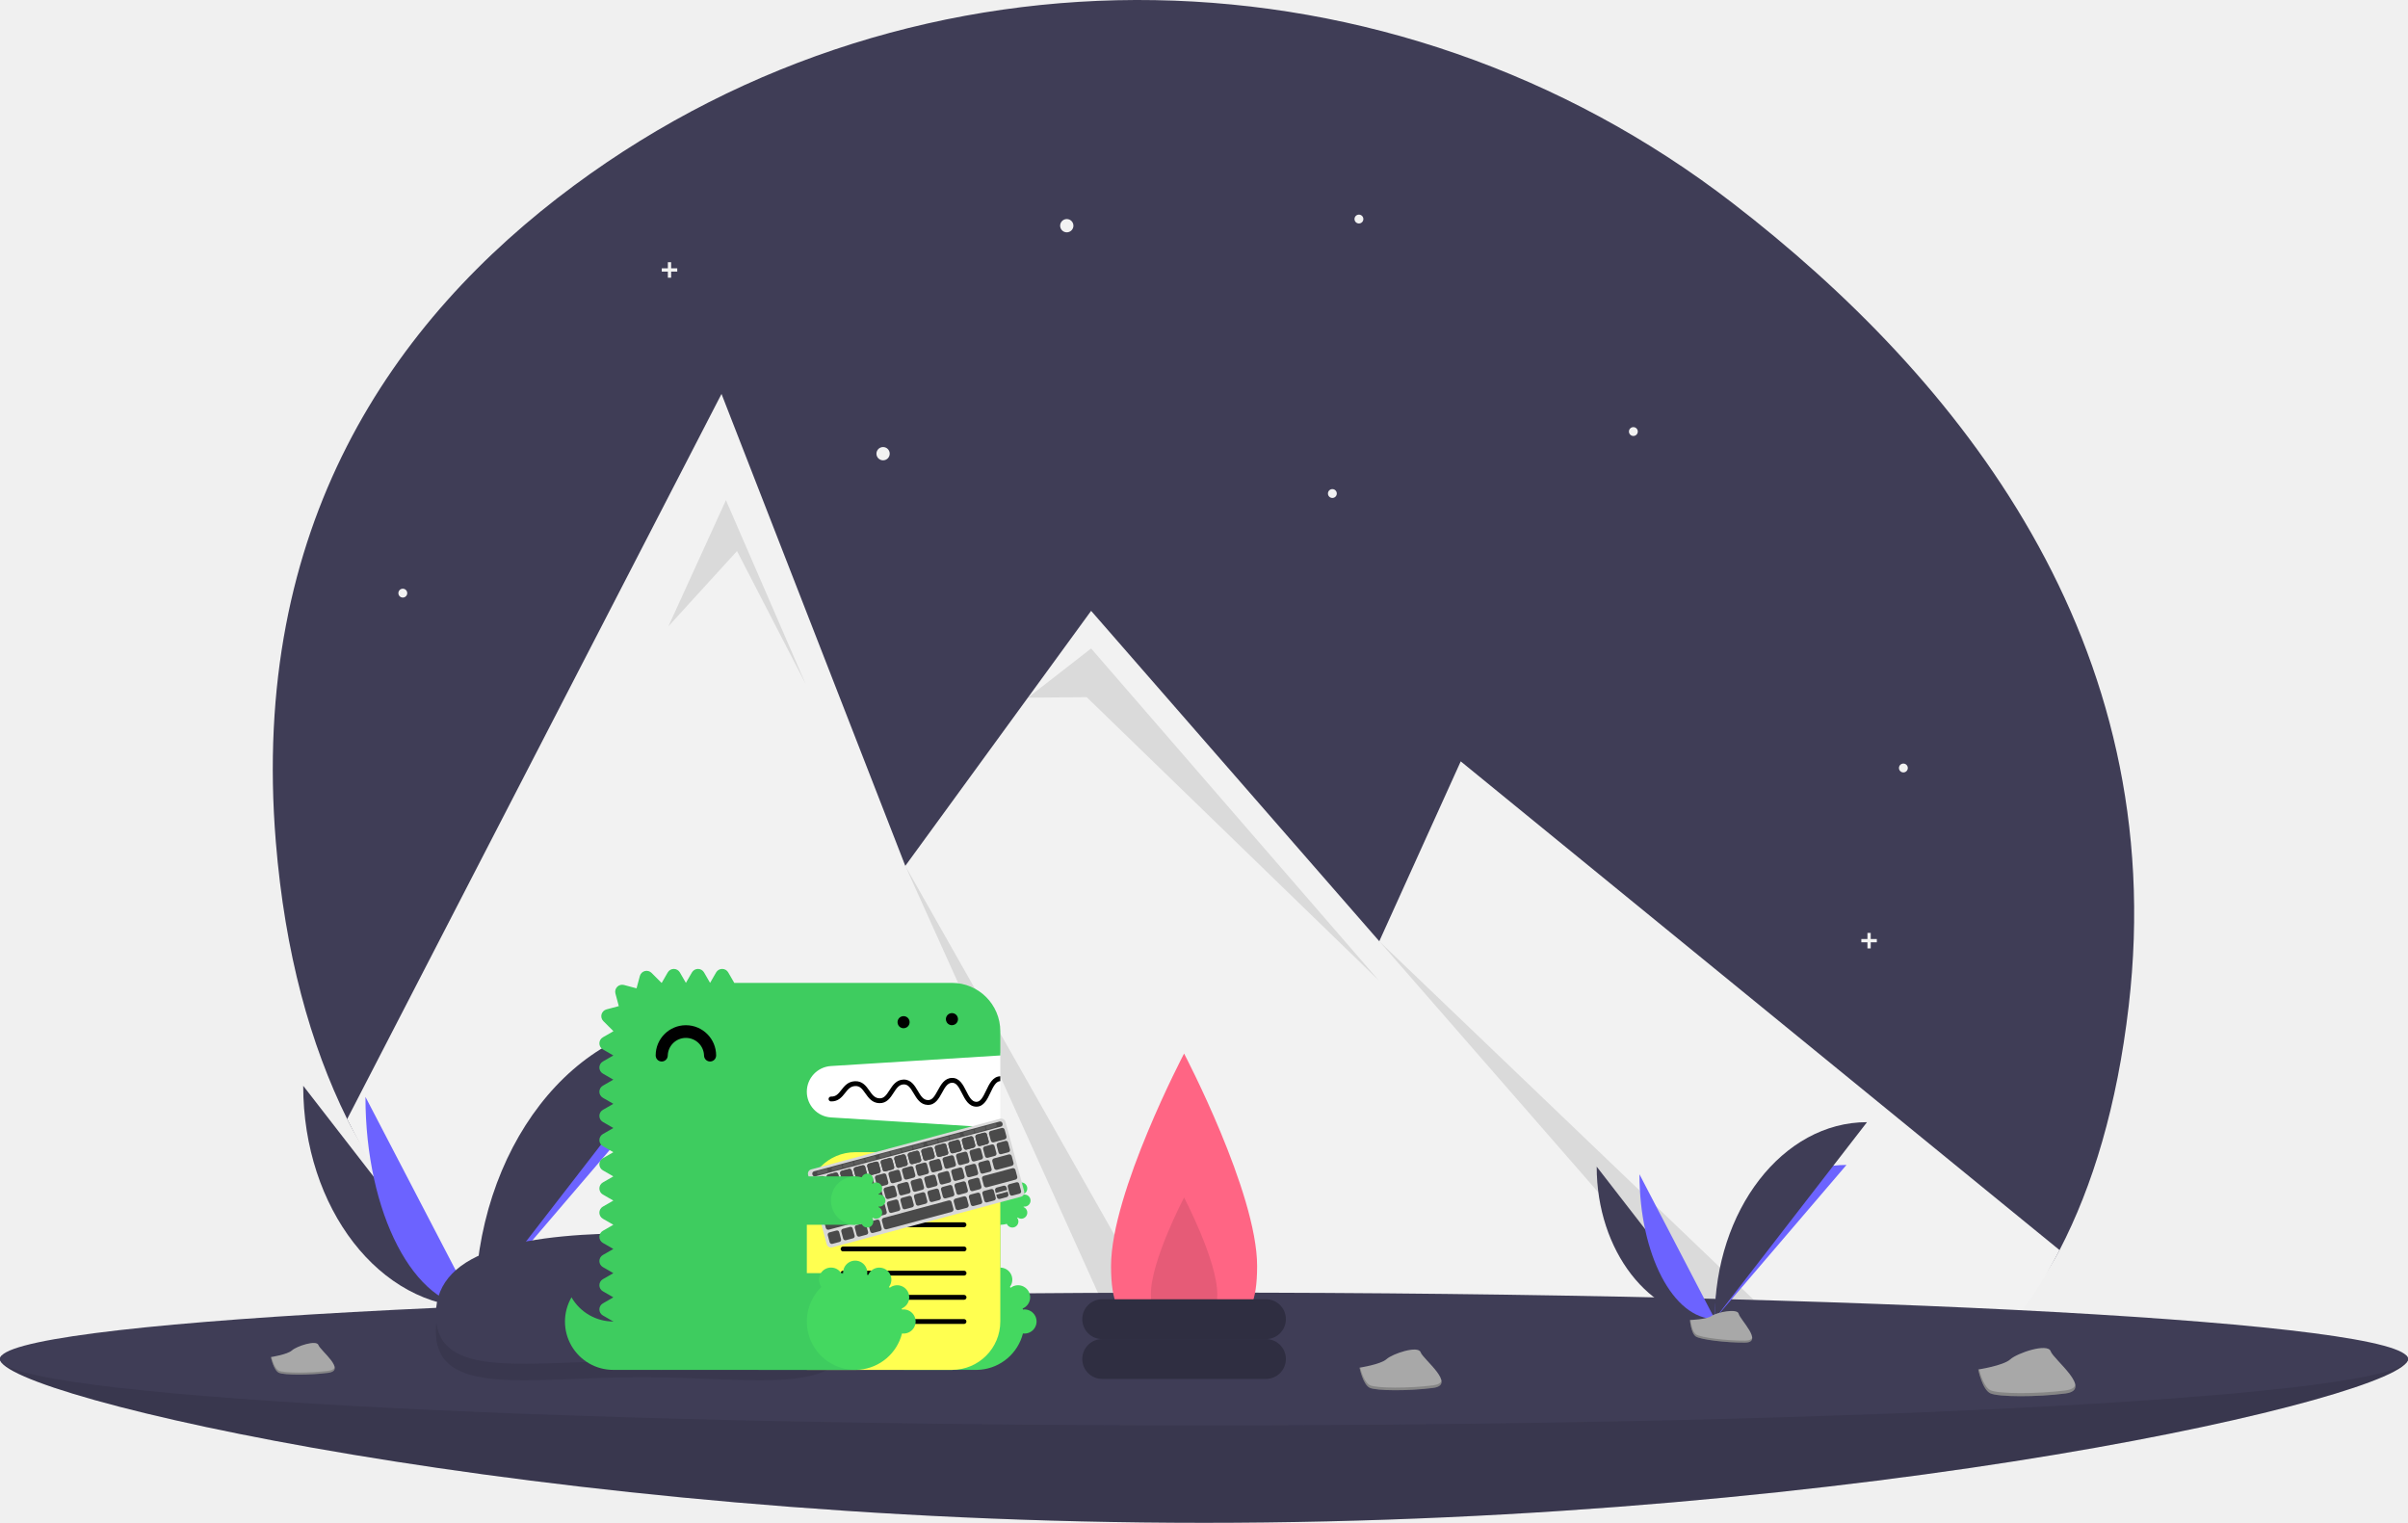
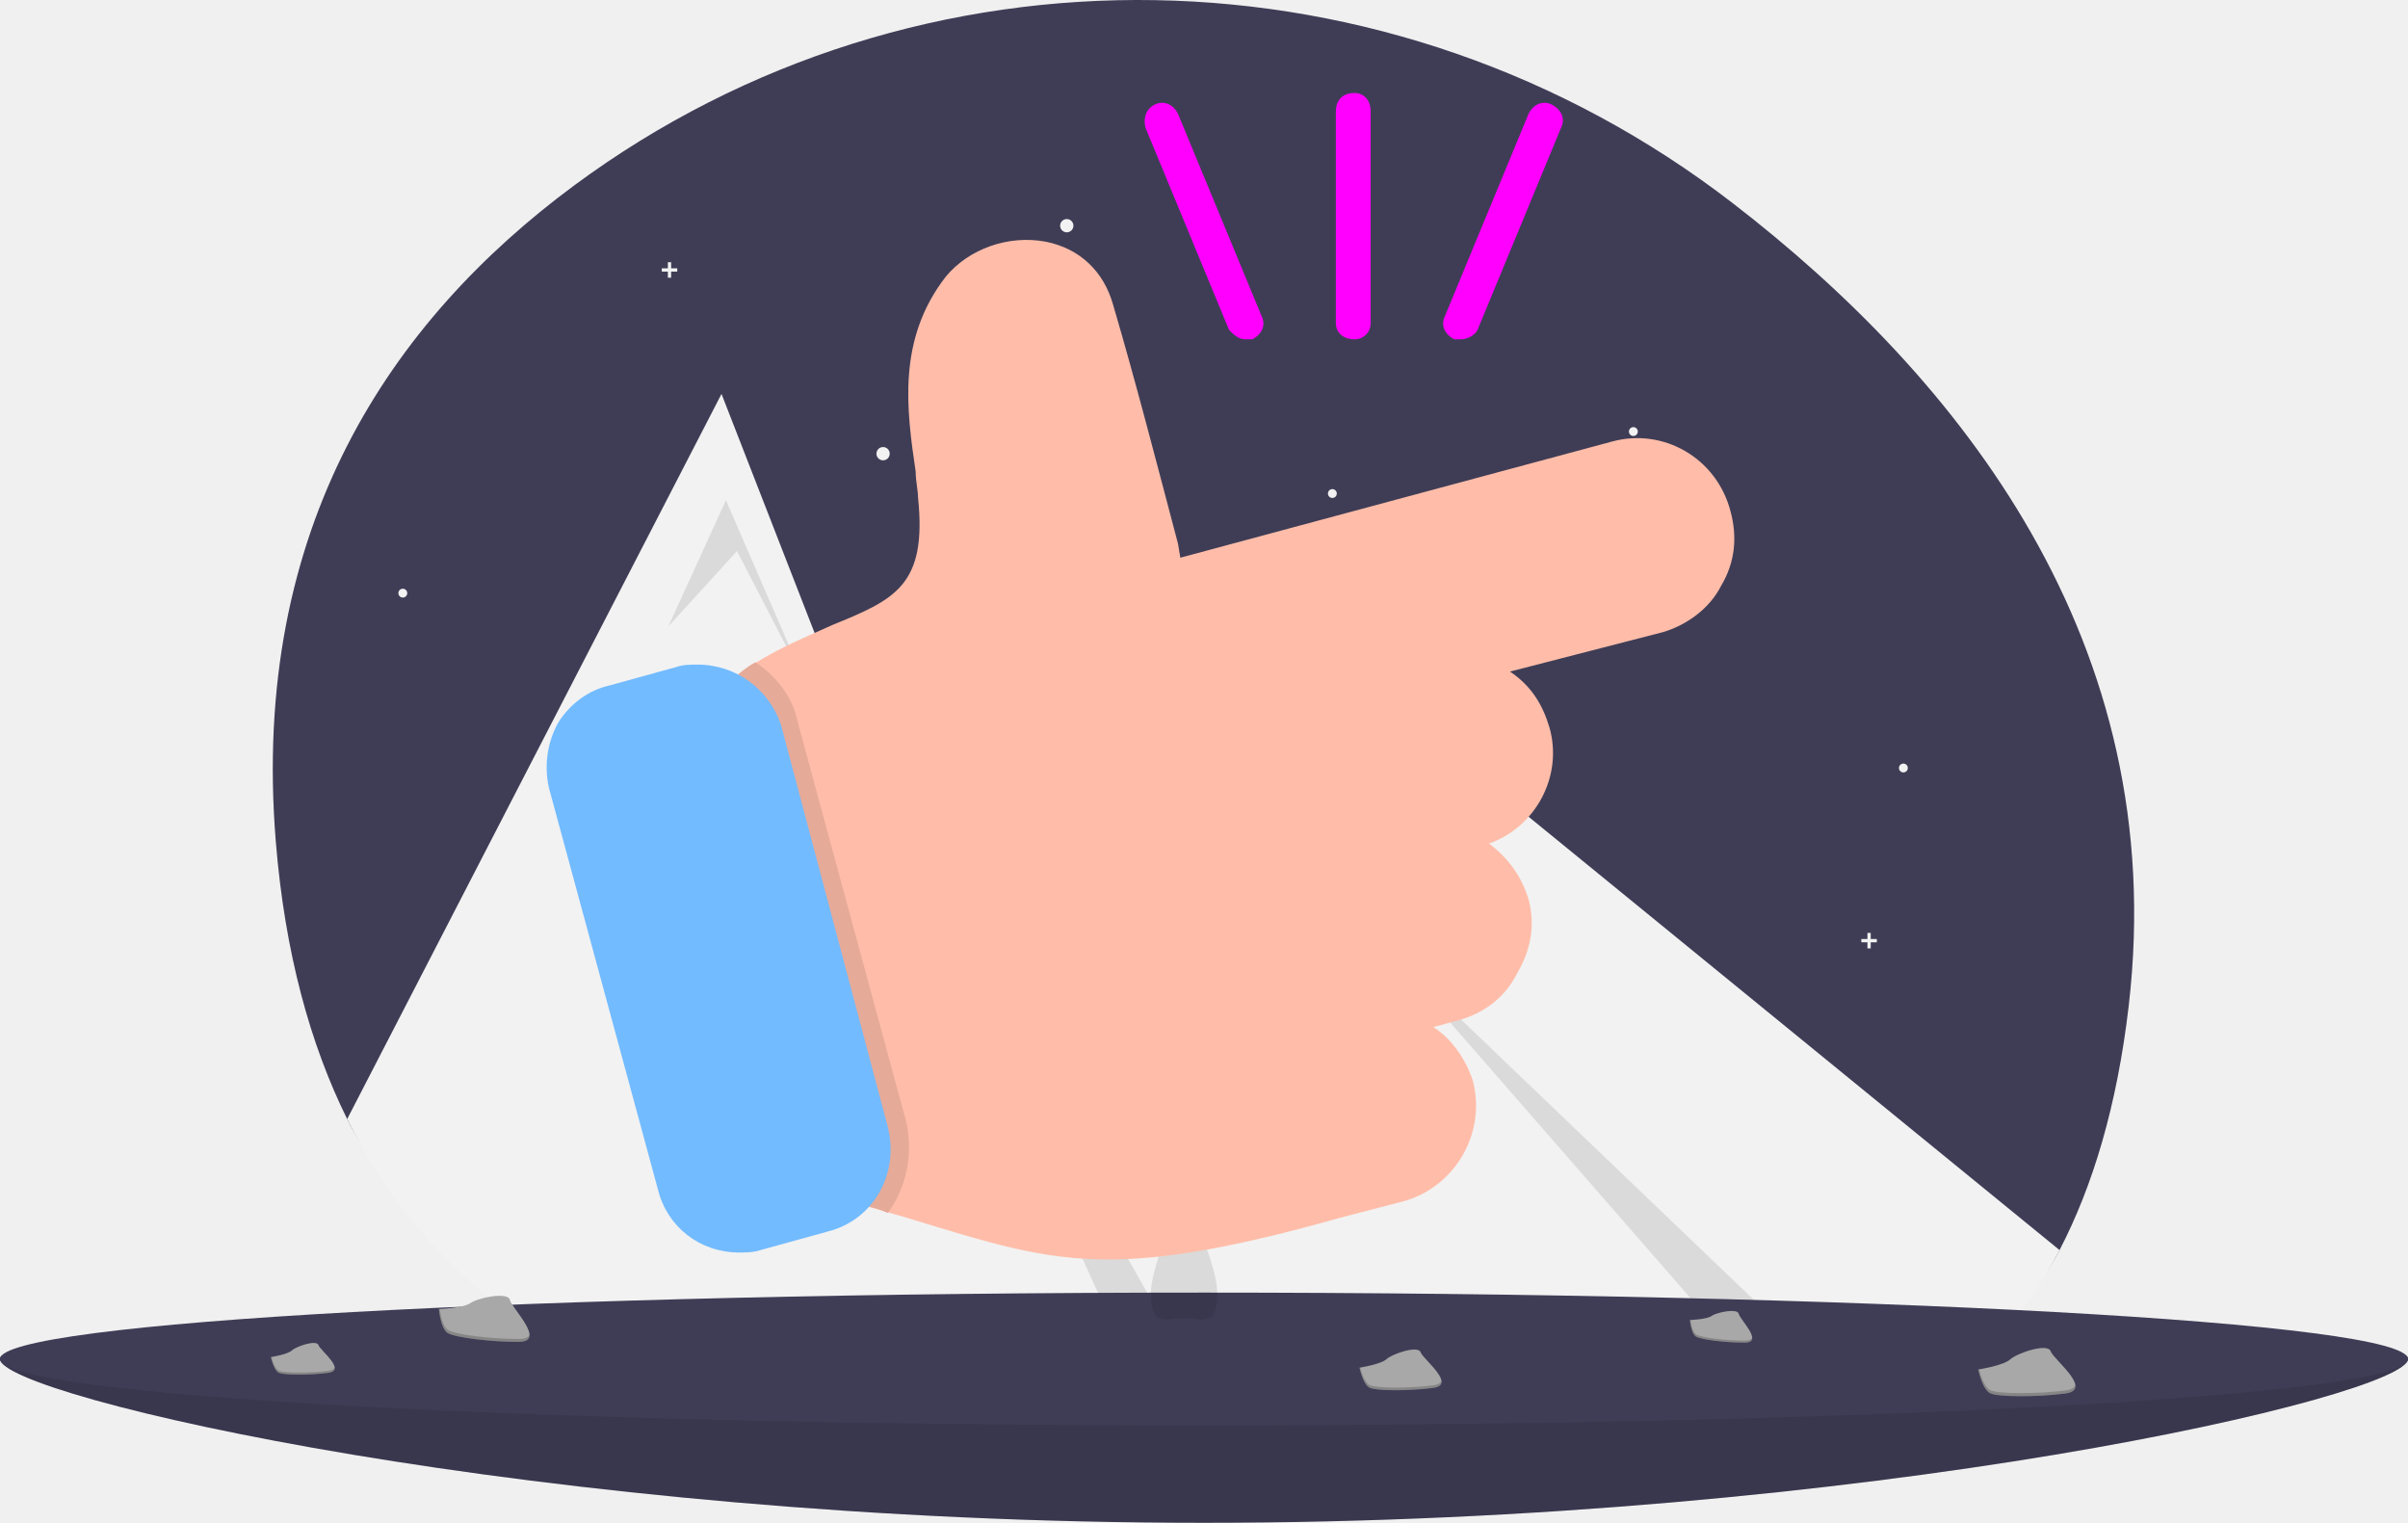
- <svg xmlns="http://www.w3.org/2000/svg" width="1088" height="687.962" viewBox="0 0 1088 687.962">
-   <g id="Group_12" data-name="Group 12" transform="translate(-57 -56)">
-     <g id="Group_11" data-name="Group 11" transform="translate(57 56)">
-       <path id="Path_83" data-name="Path 83" d="M1017.81,560.461c-5.27,45.15-16.22,81.4-31.25,110.31-20,38.52-54.21,54.04-84.77,70.28a193.275,193.275,0,0,1-27.46,11.94c-55.61,19.3-117.85,14.18-166.74,3.99a657.282,657.282,0,0,0-104.09-13.16q-14.97-.675-29.97-.67c-15.42.02-293.07,5.29-360.67-131.57-16.69-33.76-28.13-75-32.24-125.27-11.63-142.12,52.29-235.46,134.74-296.47,155.97-115.41,369.76-110.57,523.43,7.88C941.15,276.621,1036.99,396.031,1017.81,560.461Z" transform="translate(-56 -106.019)" fill="#3f3d56" />
-       <path id="Path_84" data-name="Path 84" d="M986.56,670.771c-20,38.52-47.21,64.04-77.77,80.28a193.272,193.272,0,0,1-27.46,11.94c-55.61,19.3-117.85,14.18-166.74,3.99a657.3,657.3,0,0,0-104.09-13.16q-14.97-.675-29.97-.67-23.13.03-46.25,1.72c-100.17,7.36-253.82-6.43-321.42-143.29L382,283.981,444.95,445.6l20.09,51.59,55.37-75.98L549,381.981l130.2,149.27,36.8-81.27L970.78,657.9l14.21,11.59Z" transform="translate(-56 -106.019)" fill="#f2f2f2" />
-       <path id="Path_85" data-name="Path 85" d="M302,282.962l26-57,36,83-31-60Z" opacity="0.1" />
-       <path id="Path_86" data-name="Path 86" d="M610.5,753.821q-14.97-.675-29.97-.67L465.04,497.191Z" transform="translate(-56 -106.019)" opacity="0.1" />
-       <path id="Path_87" data-name="Path 87" d="M464.411,315.191,493,292.962l130,150-132-128Z" opacity="0.1" />
-       <path id="Path_88" data-name="Path 88" d="M908.79,751.051a193.265,193.265,0,0,1-27.46,11.94L679.2,531.251Z" transform="translate(-56 -106.019)" opacity="0.1" />
-       <circle id="Ellipse_11" data-name="Ellipse 11" cx="3" cy="3" r="3" transform="translate(479 98.962)" fill="#f2f2f2" />
-       <circle id="Ellipse_12" data-name="Ellipse 12" cx="3" cy="3" r="3" transform="translate(396 201.962)" fill="#f2f2f2" />
-       <circle id="Ellipse_13" data-name="Ellipse 13" cx="2" cy="2" r="2" transform="translate(600 220.962)" fill="#f2f2f2" />
-       <circle id="Ellipse_14" data-name="Ellipse 14" cx="2" cy="2" r="2" transform="translate(180 265.962)" fill="#f2f2f2" />
-       <circle id="Ellipse_15" data-name="Ellipse 15" cx="2" cy="2" r="2" transform="translate(612 96.962)" fill="#f2f2f2" />
-       <circle id="Ellipse_16" data-name="Ellipse 16" cx="2" cy="2" r="2" transform="translate(736 192.962)" fill="#f2f2f2" />
-       <circle id="Ellipse_17" data-name="Ellipse 17" cx="2" cy="2" r="2" transform="translate(858 344.962)" fill="#f2f2f2" />
-       <path id="Path_89" data-name="Path 89" d="M306,121.222h-2.76v-2.76h-1.48v2.76H299V122.7h2.76v2.759h1.48V122.7H306Z" fill="#f2f2f2" />
-       <path id="Path_90" data-name="Path 90" d="M848,424.222h-2.76v-2.76h-1.48v2.76H841V425.7h2.76v2.759h1.48V425.7H848Z" fill="#f2f2f2" />
-       <path id="Path_91" data-name="Path 91" d="M1144,719.981c0,16.569-243.557,74-544,74s-544-57.431-544-74,243.557,14,544,14S1144,703.413,1144,719.981Z" transform="translate(-56 -106.019)" fill="#3f3d56" />
-       <path id="Path_92" data-name="Path 92" d="M1144,719.981c0,16.569-243.557,74-544,74s-544-57.431-544-74,243.557,14,544,14S1144,703.413,1144,719.981Z" transform="translate(-56 -106.019)" opacity="0.1" />
-       <ellipse id="Ellipse_18" data-name="Ellipse 18" cx="544" cy="30" rx="544" ry="30" transform="translate(0 583.962)" fill="#3f3d56" />
-       <path id="Path_93" data-name="Path 93" d="M624,677.981c0,33.137-14.775,24-33,24s-33,9.137-33-24,33-96,33-96S624,644.844,624,677.981Z" transform="translate(-56 -106.019)" fill="#ff6584" />
-       <path id="Path_94" data-name="Path 94" d="M606,690.66c0,15.062-6.716,10.909-15,10.909s-15,4.153-15-10.909,15-43.636,15-43.636S606,675.6,606,690.66Z" transform="translate(-56 -106.019)" opacity="0.1" />
-       <rect id="Rectangle_97" data-name="Rectangle 97" width="92" height="18" rx="9" transform="translate(489 604.962)" fill="#2f2e41" />
-       <rect id="Rectangle_98" data-name="Rectangle 98" width="92" height="18" rx="9" transform="translate(489 586.962)" fill="#2f2e41" />
-       <path id="Path_95" data-name="Path 95" d="M193,596.547c0,55.343,34.719,100.126,77.626,100.126" transform="translate(-56 -106.019)" fill="#3f3d56" />
-       <path id="Path_96" data-name="Path 96" d="M270.626,696.673c0-55.965,38.745-101.251,86.626-101.251" transform="translate(-56 -106.019)" fill="#6c63ff" />
-       <path id="Path_97" data-name="Path 97" d="M221.125,601.564c0,52.57,22.14,95.109,49.5,95.109" transform="translate(-56 -106.019)" fill="#6c63ff" />
-       <path id="Path_98" data-name="Path 98" d="M270.626,696.673c0-71.511,44.783-129.377,100.126-129.377" transform="translate(-56 -106.019)" fill="#3f3d56" />
-       <path id="Path_99" data-name="Path 99" d="M254.3,697.379s11.009-.339,14.326-2.7,16.934-5.183,17.757-1.395,16.544,18.844,4.115,18.945-28.879-1.936-32.19-3.953S254.3,697.379,254.3,697.379Z" transform="translate(-56 -106.019)" fill="#a8a8a8" />
-       <path id="Path_100" data-name="Path 100" d="M290.716,710.909c-12.429.1-28.879-1.936-32.19-3.953-2.522-1.536-3.527-7.048-3.863-9.591l-.368.014s.7,8.879,4.009,10.9,19.761,4.053,32.19,3.953c3.588-.029,4.827-1.305,4.759-3.2C294.755,710.174,293.386,710.887,290.716,710.909Z" transform="translate(-56 -106.019)" opacity="0.2" />
-       <path id="Path_101" data-name="Path 101" d="M777.429,633.081c0,38.029,23.857,68.8,53.341,68.8" transform="translate(-56 -106.019)" fill="#3f3d56" />
-       <path id="Path_102" data-name="Path 102" d="M830.769,701.882c0-38.456,26.623-69.575,59.525-69.575" transform="translate(-56 -106.019)" fill="#6c63ff" />
-       <path id="Path_103" data-name="Path 103" d="M796.755,636.528c0,36.124,15.213,65.354,34.014,65.354" transform="translate(-56 -106.019)" fill="#6c63ff" />
-       <path id="Path_104" data-name="Path 104" d="M830.769,701.882c0-49.139,30.773-88.9,68.8-88.9" transform="translate(-56 -106.019)" fill="#3f3d56" />
-       <path id="Path_105" data-name="Path 105" d="M819.548,702.367s7.565-.233,9.844-1.856,11.636-3.562,12.2-.958,11.368,12.949,2.828,13.018-19.844-1.33-22.119-2.716S819.548,702.367,819.548,702.367Z" transform="translate(-56 -106.019)" fill="#a8a8a8" />
-       <path id="Path_106" data-name="Path 106" d="M844.574,711.664c-8.54.069-19.844-1.33-22.119-2.716-1.733-1.056-2.423-4.843-2.654-6.59l-.253.01s.479,6.1,2.755,7.487,13.579,2.785,22.119,2.716c2.465-.02,3.317-.9,3.27-2.2C847.349,711.159,846.409,711.649,844.574,711.664Z" transform="translate(-56 -106.019)" opacity="0.2" />
-       <path id="Path_107" data-name="Path 107" d="M949.813,724.718s11.36-1.729,14.5-4.591,16.89-7.488,18.217-3.667,19.494,17.447,6.633,19.107-30.153,1.609-33.835-.065S949.813,724.718,949.813,724.718Z" transform="translate(-56 -106.019)" fill="#a8a8a8" />
-       <path id="Path_108" data-name="Path 108" d="M989.228,734.173c-12.86,1.659-30.153,1.609-33.835-.065-2.8-1.275-4.535-6.858-5.2-9.45l-.379.061s1.833,9.109,5.516,10.783,20.975,1.725,33.835.065c3.712-.479,4.836-1.956,4.529-3.906C993.319,732.907,991.991,733.817,989.228,734.173Z" transform="translate(-56 -106.019)" opacity="0.2" />
-       <path id="Path_109" data-name="Path 109" d="M670.26,723.9s9.587-1.459,12.237-3.875,14.255-6.32,15.374-3.095,16.452,14.725,5.6,16.125-25.448,1.358-28.555-.055S670.26,723.9,670.26,723.9Z" transform="translate(-56 -106.019)" fill="#a8a8a8" />
-       <path id="Path_110" data-name="Path 110" d="M703.524,731.875c-10.853,1.4-25.448,1.358-28.555-.055-2.367-1.076-3.827-5.788-4.39-7.976l-.32.051s1.547,7.687,4.655,9.1,17.7,1.456,28.555.055c3.133-.4,4.081-1.651,3.822-3.3C706.977,730.807,705.856,731.575,703.524,731.875Z" transform="translate(-56 -106.019)" opacity="0.2" />
-       <path id="Path_111" data-name="Path 111" d="M178.389,719.109s7.463-1.136,9.527-3.016,11.1-4.92,11.969-2.409,12.808,11.463,4.358,12.553-19.811,1.057-22.23-.043S178.389,719.109,178.389,719.109Z" transform="translate(-56 -106.019)" fill="#a8a8a8" />
-       <path id="Path_112" data-name="Path 112" d="M204.285,725.321c-8.449,1.09-19.811,1.057-22.23-.043-1.842-.838-2.979-4.506-3.417-6.209l-.249.04s1.2,5.984,3.624,7.085,13.781,1.133,22.23.043c2.439-.315,3.177-1.285,2.976-2.566C206.973,724.489,206.1,725.087,204.285,725.321Z" transform="translate(-56 -106.019)" opacity="0.2" />
-       <path id="Path_113" data-name="Path 113" d="M439.7,707.337c0,30.22-42.124,20.873-93.7,20.873s-93.074,9.347-93.074-20.873,42.118-36.793,93.694-36.793S439.7,677.117,439.7,707.337Z" transform="translate(-56 -106.019)" opacity="0.1" />
-       <path id="Path_114" data-name="Path 114" d="M439.7,699.9c0,30.22-42.124,20.873-93.7,20.873s-93.074,9.347-93.074-20.873S295.04,663.1,346.616,663.1,439.7,669.676,439.7,699.9Z" transform="translate(-56 -106.019)" fill="#3f3d56" />
-     </g>
-     <g id="docusaurus_keytar" transform="translate(312.271 493.733)">
-       <path id="Path_40" data-name="Path 40" d="M99,52h91.791V89.153H99Z" transform="translate(5.904 -14.001)" fill="#fff" fill-rule="evenodd" />
-       <path id="Path_41" data-name="Path 41" d="M24.855,163.927A21.828,21.828,0,0,1,5.947,153a21.829,21.829,0,0,0,18.908,32.782H46.71V163.927Z" transform="translate(-3 -4.634)" fill="#3ecc5f" fill-rule="evenodd" />
-       <path id="Path_42" data-name="Path 42" d="M121.861,61.1l76.514-4.782V45.39A21.854,21.854,0,0,0,176.52,23.535H78.173L75.441,18.8a3.154,3.154,0,0,0-5.464,0l-2.732,4.732L64.513,18.8a3.154,3.154,0,0,0-5.464,0l-2.732,4.732L53.586,18.8a3.154,3.154,0,0,0-5.464,0L45.39,23.535c-.024,0-.046,0-.071,0l-4.526-4.525a3.153,3.153,0,0,0-5.276,1.414l-1.5,5.577-5.674-1.521a3.154,3.154,0,0,0-3.863,3.864L26,34.023l-5.575,1.494a3.155,3.155,0,0,0-1.416,5.278l4.526,4.526c0,.023,0,.046,0,.07L18.8,48.122a3.154,3.154,0,0,0,0,5.464l4.732,2.732L18.8,59.05a3.154,3.154,0,0,0,0,5.464l4.732,2.732L18.8,69.977a3.154,3.154,0,0,0,0,5.464l4.732,2.732L18.8,80.9a3.154,3.154,0,0,0,0,5.464L23.535,89.1,18.8,91.832a3.154,3.154,0,0,0,0,5.464l4.732,2.732L18.8,102.76a3.154,3.154,0,0,0,0,5.464l4.732,2.732L18.8,113.687a3.154,3.154,0,0,0,0,5.464l4.732,2.732L18.8,124.615a3.154,3.154,0,0,0,0,5.464l4.732,2.732L18.8,135.542a3.154,3.154,0,0,0,0,5.464l4.732,2.732L18.8,146.469a3.154,3.154,0,0,0,0,5.464l4.732,2.732L18.8,157.4a3.154,3.154,0,0,0,0,5.464l4.732,2.732L18.8,168.324a3.154,3.154,0,0,0,0,5.464l4.732,2.732A21.854,21.854,0,0,0,45.39,198.375H176.52a21.854,21.854,0,0,0,21.855-21.855V89.1l-76.514-4.782a11.632,11.632,0,0,1,0-23.219" transform="translate(-1.681 -17.226)" fill="#3ecc5f" fill-rule="evenodd" />
-       <path id="Path_43" data-name="Path 43" d="M143,186.71h32.782V143H143Z" transform="translate(9.984 -5.561)" fill="#3ecc5f" fill-rule="evenodd" />
-       <path id="Path_44" data-name="Path 44" d="M196.71,159.855a5.438,5.438,0,0,0-.7.07c-.042-.164-.081-.329-.127-.493a5.457,5.457,0,1,0-5.4-9.372q-.181-.185-.366-.367a5.454,5.454,0,1,0-9.384-5.4c-.162-.046-.325-.084-.486-.126a5.467,5.467,0,1,0-10.788,0c-.162.042-.325.08-.486.126a5.457,5.457,0,1,0-9.384,5.4,21.843,21.843,0,1,0,36.421,21.02,5.452,5.452,0,1,0,.7-10.858" transform="translate(10.912 -6.025)" fill="#44d860" fill-rule="evenodd" />
-       <path id="Path_45" data-name="Path 45" d="M153,124.855h32.782V103H153Z" transform="translate(10.912 -9.271)" fill="#3ecc5f" fill-rule="evenodd" />
-       <path id="Path_46" data-name="Path 46" d="M194.855,116.765a2.732,2.732,0,1,0,0-5.464,2.811,2.811,0,0,0-.349.035c-.022-.082-.04-.164-.063-.246a2.733,2.733,0,0,0-1.052-5.253,2.7,2.7,0,0,0-1.648.566q-.09-.093-.184-.184a2.7,2.7,0,0,0,.553-1.633,2.732,2.732,0,0,0-5.245-1.07,10.928,10.928,0,1,0,0,21.031,2.732,2.732,0,0,0,5.245-1.07,2.7,2.7,0,0,0-.553-1.633q.093-.09.184-.184a2.7,2.7,0,0,0,1.648.566,2.732,2.732,0,0,0,1.052-5.253c.023-.081.042-.164.063-.246a2.814,2.814,0,0,0,.349.035" transform="translate(12.767 -9.377)" fill="#44d860" fill-rule="evenodd" />
-       <path id="Path_47" data-name="Path 47" d="M65.087,56.891a2.732,2.732,0,0,1-2.732-2.732,8.2,8.2,0,0,0-16.391,0,2.732,2.732,0,0,1-5.464,0,13.659,13.659,0,0,1,27.319,0,2.732,2.732,0,0,1-2.732,2.732" transform="translate(0.478 -15.068)" fill-rule="evenodd" />
-       <path id="Path_48" data-name="Path 48" d="M103,191.347h65.565a21.854,21.854,0,0,0,21.855-21.855V93H124.855A21.854,21.854,0,0,0,103,114.855Z" transform="translate(6.275 -10.199)" fill="#ffff50" fill-rule="evenodd" />
-       <path id="Path_49" data-name="Path 49" d="M173.216,129.787H118.535a1.093,1.093,0,1,1,0-2.185h54.681a1.093,1.093,0,0,1,0,2.185m0,21.855H118.535a1.093,1.093,0,1,1,0-2.186h54.681a1.093,1.093,0,0,1,0,2.186m0,21.855H118.535a1.093,1.093,0,1,1,0-2.185h54.681a1.093,1.093,0,0,1,0,2.185m0-54.434H118.535a1.093,1.093,0,1,1,0-2.185h54.681a1.093,1.093,0,0,1,0,2.185m0,21.652H118.535a1.093,1.093,0,1,1,0-2.186h54.681a1.093,1.093,0,0,1,0,2.186m0,21.855H118.535a1.093,1.093,0,1,1,0-2.186h54.681a1.093,1.093,0,0,1,0,2.186M189.585,61.611c-.013,0-.024-.007-.037-.005-3.377.115-4.974,3.492-6.384,6.472-1.471,3.114-2.608,5.139-4.473,5.078-2.064-.074-3.244-2.406-4.494-4.874-1.436-2.835-3.075-6.049-6.516-5.929-3.329.114-4.932,3.053-6.346,5.646-1.5,2.762-2.529,4.442-4.5,4.364-2.106-.076-3.225-1.972-4.52-4.167-1.444-2.443-3.112-5.191-6.487-5.1-3.272.113-4.879,2.606-6.3,4.808-1.5,2.328-2.552,3.746-4.551,3.662-2.156-.076-3.27-1.65-4.558-3.472-1.447-2.047-3.077-4.363-6.442-4.251-3.2.109-4.807,2.153-6.224,3.954-1.346,1.709-2.4,3.062-4.621,2.977a1.093,1.093,0,0,0-.079,2.186c3.3.11,4.967-1.967,6.417-3.81,1.286-1.635,2.4-3.045,4.582-3.12,2.1-.09,3.091,1.218,4.584,3.327,1.417,2,3.026,4.277,6.263,4.394,3.391.114,5.022-2.42,6.467-4.663,1.292-2,2.406-3.734,4.535-3.807,1.959-.073,3.026,1.475,4.529,4.022,1.417,2.4,3.023,5.121,6.324,5.241,3.415.118,5.064-2.863,6.5-5.5,1.245-2.282,2.419-4.437,4.5-4.509,1.959-.046,2.981,1.743,4.492,4.732,1.412,2.79,3.013,5.95,6.365,6.071l.185,0c3.348,0,4.937-3.36,6.343-6.331,1.245-2.634,2.423-5.114,4.444-5.216Z" transform="translate(7.109 -13.11)" fill-rule="evenodd" />
-       <path id="Path_50" data-name="Path 50" d="M83,186.71h43.71V143H83Z" transform="translate(4.42 -5.561)" fill="#3ecc5f" fill-rule="evenodd" />
-       <g id="Group_8" data-name="Group 8" transform="matrix(0.966, -0.259, 0.259, 0.966, 109.327, 91.085)">
-         <rect id="Rectangle_3" data-name="Rectangle 3" width="92.361" height="36.462" rx="2" transform="translate(0 0)" fill="#d8d8d8" />
-         <g id="Group_2" data-name="Group 2" transform="translate(1.531 23.03)">
-           <rect id="Rectangle_4" data-name="Rectangle 4" width="5.336" height="5.336" rx="1" transform="translate(16.797 0)" fill="#4a4a4a" />
-           <rect id="Rectangle_5" data-name="Rectangle 5" width="5.336" height="5.336" rx="1" transform="translate(23.12 0)" fill="#4a4a4a" />
-           <rect id="Rectangle_6" data-name="Rectangle 6" width="5.336" height="5.336" rx="1" transform="translate(29.444 0)" fill="#4a4a4a" />
-           <rect id="Rectangle_7" data-name="Rectangle 7" width="5.336" height="5.336" rx="1" transform="translate(35.768 0)" fill="#4a4a4a" />
-           <rect id="Rectangle_8" data-name="Rectangle 8" width="5.336" height="5.336" rx="1" transform="translate(42.091 0)" fill="#4a4a4a" />
-           <rect id="Rectangle_9" data-name="Rectangle 9" width="5.336" height="5.336" rx="1" transform="translate(48.415 0)" fill="#4a4a4a" />
-           <rect id="Rectangle_10" data-name="Rectangle 10" width="5.336" height="5.336" rx="1" transform="translate(54.739 0)" fill="#4a4a4a" />
-           <rect id="Rectangle_11" data-name="Rectangle 11" width="5.336" height="5.336" rx="1" transform="translate(61.063 0)" fill="#4a4a4a" />
-           <rect id="Rectangle_12" data-name="Rectangle 12" width="5.336" height="5.336" rx="1" transform="translate(67.386 0)" fill="#4a4a4a" />
-           <path id="Path_51" data-name="Path 51" d="M1.093,0H14.518a1.093,1.093,0,0,1,1.093,1.093V4.243a1.093,1.093,0,0,1-1.093,1.093H1.093A1.093,1.093,0,0,1,0,4.243V1.093A1.093,1.093,0,0,1,1.093,0ZM75,0H88.426a1.093,1.093,0,0,1,1.093,1.093V4.243a1.093,1.093,0,0,1-1.093,1.093H75a1.093,1.093,0,0,1-1.093-1.093V1.093A1.093,1.093,0,0,1,75,0Z" transform="translate(0 0)" fill="#4a4a4a" fill-rule="evenodd" />
-         </g>
-         <g id="Group_3" data-name="Group 3" transform="translate(1.531 10.261)">
-           <path id="Path_52" data-name="Path 52" d="M1.093,0H6.218A1.093,1.093,0,0,1,7.31,1.093V4.242A1.093,1.093,0,0,1,6.218,5.335H1.093A1.093,1.093,0,0,1,0,4.242V1.093A1.093,1.093,0,0,1,1.093,0Z" transform="translate(0 0)" fill="#4a4a4a" fill-rule="evenodd" />
-           <rect id="Rectangle_13" data-name="Rectangle 13" width="5.336" height="5.336" rx="1" transform="translate(8.299 0)" fill="#4a4a4a" />
-           <rect id="Rectangle_14" data-name="Rectangle 14" width="5.336" height="5.336" rx="1" transform="translate(14.623 0)" fill="#4a4a4a" />
-           <rect id="Rectangle_15" data-name="Rectangle 15" width="5.336" height="5.336" rx="1" transform="translate(20.947 0)" fill="#4a4a4a" />
-           <rect id="Rectangle_16" data-name="Rectangle 16" width="5.336" height="5.336" rx="1" transform="translate(27.271 0)" fill="#4a4a4a" />
-           <rect id="Rectangle_17" data-name="Rectangle 17" width="5.336" height="5.336" rx="1" transform="translate(33.594 0)" fill="#4a4a4a" />
-           <rect id="Rectangle_18" data-name="Rectangle 18" width="5.336" height="5.336" rx="1" transform="translate(39.918 0)" fill="#4a4a4a" />
-           <rect id="Rectangle_19" data-name="Rectangle 19" width="5.336" height="5.336" rx="1" transform="translate(46.242 0)" fill="#4a4a4a" />
-           <rect id="Rectangle_20" data-name="Rectangle 20" width="5.336" height="5.336" rx="1" transform="translate(52.565 0)" fill="#4a4a4a" />
-           <rect id="Rectangle_21" data-name="Rectangle 21" width="5.336" height="5.336" rx="1" transform="translate(58.888 0)" fill="#4a4a4a" />
-           <rect id="Rectangle_22" data-name="Rectangle 22" width="5.336" height="5.336" rx="1" transform="translate(65.212 0)" fill="#4a4a4a" />
-           <rect id="Rectangle_23" data-name="Rectangle 23" width="5.336" height="5.336" rx="1" transform="translate(71.536 0)" fill="#4a4a4a" />
-           <rect id="Rectangle_24" data-name="Rectangle 24" width="5.336" height="5.336" rx="1" transform="translate(77.859 0)" fill="#4a4a4a" />
-           <rect id="Rectangle_25" data-name="Rectangle 25" width="5.336" height="5.336" rx="1" transform="translate(84.183 0)" fill="#4a4a4a" />
-         </g>
-         <g id="Group_4" data-name="Group 4" transform="translate(91.05 9.546) rotate(180)">
-           <path id="Path_53" data-name="Path 53" d="M1.093,0H6.219A1.093,1.093,0,0,1,7.312,1.093v3.15A1.093,1.093,0,0,1,6.219,5.336H1.093A1.093,1.093,0,0,1,0,4.243V1.093A1.093,1.093,0,0,1,1.093,0Z" transform="translate(0 0)" fill="#4a4a4a" fill-rule="evenodd" />
-           <rect id="Rectangle_26" data-name="Rectangle 26" width="5.336" height="5.336" rx="1" transform="translate(8.299 0)" fill="#4a4a4a" />
-           <rect id="Rectangle_27" data-name="Rectangle 27" width="5.336" height="5.336" rx="1" transform="translate(14.623 0)" fill="#4a4a4a" />
-           <rect id="Rectangle_28" data-name="Rectangle 28" width="5.336" height="5.336" rx="1" transform="translate(20.947 0)" fill="#4a4a4a" />
-           <rect id="Rectangle_29" data-name="Rectangle 29" width="5.336" height="5.336" rx="1" transform="translate(27.271 0)" fill="#4a4a4a" />
-           <rect id="Rectangle_30" data-name="Rectangle 30" width="5.336" height="5.336" rx="1" transform="translate(33.594 0)" fill="#4a4a4a" />
-           <rect id="Rectangle_31" data-name="Rectangle 31" width="5.336" height="5.336" rx="1" transform="translate(39.918 0)" fill="#4a4a4a" />
-           <rect id="Rectangle_32" data-name="Rectangle 32" width="5.336" height="5.336" rx="1" transform="translate(46.242 0)" fill="#4a4a4a" />
-           <rect id="Rectangle_33" data-name="Rectangle 33" width="5.336" height="5.336" rx="1" transform="translate(52.565 0)" fill="#4a4a4a" />
-           <rect id="Rectangle_34" data-name="Rectangle 34" width="5.336" height="5.336" rx="1" transform="translate(58.889 0)" fill="#4a4a4a" />
-           <rect id="Rectangle_35" data-name="Rectangle 35" width="5.336" height="5.336" rx="1" transform="translate(65.213 0)" fill="#4a4a4a" />
-           <rect id="Rectangle_36" data-name="Rectangle 36" width="5.336" height="5.336" rx="1" transform="translate(71.537 0)" fill="#4a4a4a" />
-           <rect id="Rectangle_37" data-name="Rectangle 37" width="5.336" height="5.336" rx="1" transform="translate(77.86 0)" fill="#4a4a4a" />
-           <rect id="Rectangle_38" data-name="Rectangle 38" width="5.336" height="5.336" rx="1" transform="translate(84.183 0)" fill="#4a4a4a" />
-           <rect id="Rectangle_39" data-name="Rectangle 39" width="5.336" height="5.336" rx="1" transform="translate(8.299 0)" fill="#4a4a4a" />
-           <rect id="Rectangle_40" data-name="Rectangle 40" width="5.336" height="5.336" rx="1" transform="translate(14.623 0)" fill="#4a4a4a" />
-           <rect id="Rectangle_41" data-name="Rectangle 41" width="5.336" height="5.336" rx="1" transform="translate(20.947 0)" fill="#4a4a4a" />
-           <rect id="Rectangle_42" data-name="Rectangle 42" width="5.336" height="5.336" rx="1" transform="translate(27.271 0)" fill="#4a4a4a" />
-           <rect id="Rectangle_43" data-name="Rectangle 43" width="5.336" height="5.336" rx="1" transform="translate(33.594 0)" fill="#4a4a4a" />
-           <rect id="Rectangle_44" data-name="Rectangle 44" width="5.336" height="5.336" rx="1" transform="translate(39.918 0)" fill="#4a4a4a" />
-           <rect id="Rectangle_45" data-name="Rectangle 45" width="5.336" height="5.336" rx="1" transform="translate(46.242 0)" fill="#4a4a4a" />
-           <rect id="Rectangle_46" data-name="Rectangle 46" width="5.336" height="5.336" rx="1" transform="translate(52.565 0)" fill="#4a4a4a" />
-           <rect id="Rectangle_47" data-name="Rectangle 47" width="5.336" height="5.336" rx="1" transform="translate(58.889 0)" fill="#4a4a4a" />
-           <rect id="Rectangle_48" data-name="Rectangle 48" width="5.336" height="5.336" rx="1" transform="translate(65.213 0)" fill="#4a4a4a" />
-           <rect id="Rectangle_49" data-name="Rectangle 49" width="5.336" height="5.336" rx="1" transform="translate(71.537 0)" fill="#4a4a4a" />
-           <rect id="Rectangle_50" data-name="Rectangle 50" width="5.336" height="5.336" rx="1" transform="translate(77.86 0)" fill="#4a4a4a" />
-           <rect id="Rectangle_51" data-name="Rectangle 51" width="5.336" height="5.336" rx="1" transform="translate(84.183 0)" fill="#4a4a4a" />
-         </g>
-         <g id="Group_6" data-name="Group 6" transform="translate(1.531 16.584)">
-           <path id="Path_54" data-name="Path 54" d="M1.093,0h7.3A1.093,1.093,0,0,1,9.485,1.093v3.15A1.093,1.093,0,0,1,8.392,5.336h-7.3A1.093,1.093,0,0,1,0,4.243V1.094A1.093,1.093,0,0,1,1.093,0Z" transform="translate(0 0)" fill="#4a4a4a" fill-rule="evenodd" />
-           <g id="Group_5" data-name="Group 5" transform="translate(10.671 0)">
-             <rect id="Rectangle_52" data-name="Rectangle 52" width="5.336" height="5.336" rx="1" fill="#4a4a4a" />
-             <rect id="Rectangle_53" data-name="Rectangle 53" width="5.336" height="5.336" rx="1" transform="translate(6.324 0)" fill="#4a4a4a" />
-             <rect id="Rectangle_54" data-name="Rectangle 54" width="5.336" height="5.336" rx="1" transform="translate(12.647 0)" fill="#4a4a4a" />
-             <rect id="Rectangle_55" data-name="Rectangle 55" width="5.336" height="5.336" rx="1" transform="translate(18.971 0)" fill="#4a4a4a" />
-             <rect id="Rectangle_56" data-name="Rectangle 56" width="5.336" height="5.336" rx="1" transform="translate(25.295 0)" fill="#4a4a4a" />
-             <rect id="Rectangle_57" data-name="Rectangle 57" width="5.336" height="5.336" rx="1" transform="translate(31.619 0)" fill="#4a4a4a" />
-             <rect id="Rectangle_58" data-name="Rectangle 58" width="5.336" height="5.336" rx="1" transform="translate(37.942 0)" fill="#4a4a4a" />
-             <rect id="Rectangle_59" data-name="Rectangle 59" width="5.336" height="5.336" rx="1" transform="translate(44.265 0)" fill="#4a4a4a" />
-             <rect id="Rectangle_60" data-name="Rectangle 60" width="5.336" height="5.336" rx="1" transform="translate(50.589 0)" fill="#4a4a4a" />
-             <rect id="Rectangle_61" data-name="Rectangle 61" width="5.336" height="5.336" rx="1" transform="translate(56.912 0)" fill="#4a4a4a" />
-             <rect id="Rectangle_62" data-name="Rectangle 62" width="5.336" height="5.336" rx="1" transform="translate(63.236 0)" fill="#4a4a4a" />
-           </g>
-           <path id="Path_55" data-name="Path 55" d="M1.094,0H8A1.093,1.093,0,0,1,9.091,1.093v3.15A1.093,1.093,0,0,1,8,5.336H1.093A1.093,1.093,0,0,1,0,4.243V1.094A1.093,1.093,0,0,1,1.093,0Z" transform="translate(80.428 0)" fill="#4a4a4a" fill-rule="evenodd" />
-         </g>
-         <g id="Group_7" data-name="Group 7" transform="translate(1.531 29.627)">
-           <rect id="Rectangle_63" data-name="Rectangle 63" width="5.336" height="5.336" rx="1" transform="translate(0 0)" fill="#4a4a4a" />
-           <rect id="Rectangle_64" data-name="Rectangle 64" width="5.336" height="5.336" rx="1" transform="translate(6.324 0)" fill="#4a4a4a" />
-           <rect id="Rectangle_65" data-name="Rectangle 65" width="5.336" height="5.336" rx="1" transform="translate(12.647 0)" fill="#4a4a4a" />
-           <rect id="Rectangle_66" data-name="Rectangle 66" width="5.336" height="5.336" rx="1" transform="translate(18.971 0)" fill="#4a4a4a" />
-           <path id="Path_56" data-name="Path 56" d="M1.093,0H31.515a1.093,1.093,0,0,1,1.093,1.093V4.244a1.093,1.093,0,0,1-1.093,1.093H1.093A1.093,1.093,0,0,1,0,4.244V1.093A1.093,1.093,0,0,1,1.093,0ZM34.687,0h3.942a1.093,1.093,0,0,1,1.093,1.093V4.244a1.093,1.093,0,0,1-1.093,1.093H34.687a1.093,1.093,0,0,1-1.093-1.093V1.093A1.093,1.093,0,0,1,34.687,0Z" transform="translate(25.294 0)" fill="#4a4a4a" fill-rule="evenodd" />
-           <rect id="Rectangle_67" data-name="Rectangle 67" width="5.336" height="5.336" rx="1" transform="translate(66.003 0)" fill="#4a4a4a" />
-           <rect id="Rectangle_68" data-name="Rectangle 68" width="5.336" height="5.336" rx="1" transform="translate(72.327 0)" fill="#4a4a4a" />
-           <rect id="Rectangle_69" data-name="Rectangle 69" width="5.336" height="5.336" rx="1" transform="translate(84.183 0)" fill="#4a4a4a" />
-           <path id="Path_57" data-name="Path 57" d="M5.336,0V1.18A1.093,1.093,0,0,1,4.243,2.273H1.093A1.093,1.093,0,0,1,0,1.18V0Z" transform="translate(83.59 2.273) rotate(180)" fill="#4a4a4a" />
-           <path id="Path_58" data-name="Path 58" d="M5.336,0V1.18A1.093,1.093,0,0,1,4.243,2.273H1.093A1.093,1.093,0,0,1,0,1.18V0Z" transform="translate(78.255 3.063)" fill="#4a4a4a" />
-         </g>
-         <rect id="Rectangle_70" data-name="Rectangle 70" width="88.927" height="2.371" rx="1.085" transform="translate(1.925 1.17)" fill="#4a4a4a" />
-         <rect id="Rectangle_71" data-name="Rectangle 71" width="4.986" height="1.581" rx="0.723" transform="translate(4.1 1.566)" fill="#d8d8d8" opacity="0.136" />
-         <rect id="Rectangle_72" data-name="Rectangle 72" width="4.986" height="1.581" rx="0.723" transform="translate(10.923 1.566)" fill="#d8d8d8" opacity="0.136" />
-         <rect id="Rectangle_73" data-name="Rectangle 73" width="4.986" height="1.581" rx="0.723" transform="translate(16.173 1.566)" fill="#d8d8d8" opacity="0.136" />
-         <rect id="Rectangle_74" data-name="Rectangle 74" width="4.986" height="1.581" rx="0.723" transform="translate(21.421 1.566)" fill="#d8d8d8" opacity="0.136" />
-         <rect id="Rectangle_75" data-name="Rectangle 75" width="4.986" height="1.581" rx="0.723" transform="translate(26.671 1.566)" fill="#d8d8d8" opacity="0.136" />
-         <rect id="Rectangle_76" data-name="Rectangle 76" width="4.986" height="1.581" rx="0.723" transform="translate(33.232 1.566)" fill="#d8d8d8" opacity="0.136" />
-         <rect id="Rectangle_77" data-name="Rectangle 77" width="4.986" height="1.581" rx="0.723" transform="translate(38.48 1.566)" fill="#d8d8d8" opacity="0.136" />
-         <rect id="Rectangle_78" data-name="Rectangle 78" width="4.986" height="1.581" rx="0.723" transform="translate(43.73 1.566)" fill="#d8d8d8" opacity="0.136" />
-         <rect id="Rectangle_79" data-name="Rectangle 79" width="4.986" height="1.581" rx="0.723" transform="translate(48.978 1.566)" fill="#d8d8d8" opacity="0.136" />
-         <rect id="Rectangle_80" data-name="Rectangle 80" width="4.986" height="1.581" rx="0.723" transform="translate(55.54 1.566)" fill="#d8d8d8" opacity="0.136" />
-         <rect id="Rectangle_81" data-name="Rectangle 81" width="4.986" height="1.581" rx="0.723" transform="translate(60.788 1.566)" fill="#d8d8d8" opacity="0.136" />
-         <rect id="Rectangle_82" data-name="Rectangle 82" width="4.986" height="1.581" rx="0.723" transform="translate(66.038 1.566)" fill="#d8d8d8" opacity="0.136" />
-         <rect id="Rectangle_83" data-name="Rectangle 83" width="4.986" height="1.581" rx="0.723" transform="translate(72.599 1.566)" fill="#d8d8d8" opacity="0.136" />
-         <rect id="Rectangle_84" data-name="Rectangle 84" width="4.986" height="1.581" rx="0.723" transform="translate(77.847 1.566)" fill="#d8d8d8" opacity="0.136" />
-         <rect id="Rectangle_85" data-name="Rectangle 85" width="4.986" height="1.581" rx="0.723" transform="translate(83.097 1.566)" fill="#d8d8d8" opacity="0.136" />
-       </g>
-       <path id="Path_59" data-name="Path 59" d="M146.71,159.855a5.439,5.439,0,0,0-.7.07c-.042-.164-.081-.329-.127-.493a5.457,5.457,0,1,0-5.4-9.372q-.181-.185-.366-.367a5.454,5.454,0,1,0-9.384-5.4c-.162-.046-.325-.084-.486-.126a5.467,5.467,0,1,0-10.788,0c-.162.042-.325.08-.486.126a5.457,5.457,0,1,0-9.384,5.4,21.843,21.843,0,1,0,36.421,21.02,5.452,5.452,0,1,0,.7-10.858" transform="translate(6.275 -6.025)" fill="#44d860" fill-rule="evenodd" />
-       <path id="Path_60" data-name="Path 60" d="M83,124.855h43.71V103H83Z" transform="translate(4.42 -9.271)" fill="#3ecc5f" fill-rule="evenodd" />
-       <path id="Path_61" data-name="Path 61" d="M134.855,116.765a2.732,2.732,0,1,0,0-5.464,2.811,2.811,0,0,0-.349.035c-.022-.082-.04-.164-.063-.246a2.733,2.733,0,0,0-1.052-5.253,2.7,2.7,0,0,0-1.648.566q-.09-.093-.184-.184a2.7,2.7,0,0,0,.553-1.633,2.732,2.732,0,0,0-5.245-1.07,10.928,10.928,0,1,0,0,21.031,2.732,2.732,0,0,0,5.245-1.07,2.7,2.7,0,0,0-.553-1.633q.093-.09.184-.184a2.7,2.7,0,0,0,1.648.566,2.732,2.732,0,0,0,1.052-5.253c.023-.081.042-.164.063-.246a2.811,2.811,0,0,0,.349.035" transform="translate(7.202 -9.377)" fill="#44d860" fill-rule="evenodd" />
-       <path id="Path_62" data-name="Path 62" d="M143.232,42.33a2.967,2.967,0,0,1-.535-.055,2.754,2.754,0,0,1-.514-.153,2.838,2.838,0,0,1-.471-.251,4.139,4.139,0,0,1-.415-.339,3.2,3.2,0,0,1-.338-.415A2.7,2.7,0,0,1,140.5,39.6a2.968,2.968,0,0,1,.055-.535,3.152,3.152,0,0,1,.152-.514,2.874,2.874,0,0,1,.252-.47,2.633,2.633,0,0,1,.753-.754,2.837,2.837,0,0,1,.471-.251,2.753,2.753,0,0,1,.514-.153,2.527,2.527,0,0,1,1.071,0,2.654,2.654,0,0,1,.983.4,4.139,4.139,0,0,1,.415.339,4.019,4.019,0,0,1,.339.415,2.786,2.786,0,0,1,.251.47,2.864,2.864,0,0,1,.208,1.049,2.77,2.77,0,0,1-.8,1.934,4.139,4.139,0,0,1-.415.339,2.722,2.722,0,0,1-1.519.459m21.855-1.366a2.789,2.789,0,0,1-1.935-.8,4.162,4.162,0,0,1-.338-.415,2.7,2.7,0,0,1-.459-1.519,2.789,2.789,0,0,1,.8-1.934,4.139,4.139,0,0,1,.415-.339,2.838,2.838,0,0,1,.471-.251,2.752,2.752,0,0,1,.514-.153,2.527,2.527,0,0,1,1.071,0,2.654,2.654,0,0,1,.983.4,4.139,4.139,0,0,1,.415.339,2.79,2.79,0,0,1,.8,1.934,3.069,3.069,0,0,1-.055.535,2.779,2.779,0,0,1-.153.514,3.885,3.885,0,0,1-.251.47,4.02,4.02,0,0,1-.339.415,4.138,4.138,0,0,1-.415.339,2.722,2.722,0,0,1-1.519.459" transform="translate(9.753 -15.532)" fill-rule="evenodd" />
-     </g>
+ <svg xmlns="http://www.w3.org/2000/svg" width="1088" height="688" viewBox="0 0 1088 688" fill="none">
+   <g clip-path="url(#clip0_1_2)">
+     <path d="M961.81 454.442C956.54 499.592 945.59 535.842 930.56 564.752C910.56 603.272 876.35 618.792 845.79 635.032C836.959 639.716 827.778 643.708 818.33 646.972C762.72 666.272 700.48 661.152 651.59 650.962C617.299 643.809 582.492 639.408 547.5 637.802C537.52 637.352 527.53 637.129 517.53 637.132C502.11 637.152 224.46 642.422 156.86 505.562C140.17 471.802 128.73 430.562 124.62 380.292C112.99 238.172 176.91 144.832 259.36 83.822C415.33 -31.588 629.12 -26.748 782.79 91.702C885.15 170.602 980.99 290.012 961.81 454.442Z" fill="#3F3D56" />
+     <path d="M930.56 564.752C910.56 603.272 883.35 628.792 852.79 645.032C843.959 649.716 834.778 653.708 825.33 656.972C769.72 676.272 707.48 671.152 658.59 660.962C624.299 653.809 589.492 649.408 554.5 647.802C544.52 647.352 534.53 647.129 524.53 647.132C509.11 647.152 493.693 647.725 478.28 648.852C378.11 656.212 224.46 642.422 156.86 505.562L326 177.962L388.95 339.581L409.04 391.171L464.41 315.191L493 275.962L623.2 425.232L660 343.962L914.78 551.881L928.99 563.471L930.56 564.752Z" fill="#F2F2F2" />
+     <path opacity="0.1" d="M302 282.962L328 225.962L364 308.962L333 248.962L302 282.962Z" fill="black" />
+     <path opacity="0.1" d="M554.5 647.802C544.52 647.352 534.53 647.129 524.53 647.132L409.04 391.172L554.5 647.802Z" fill="black" />
+     <path opacity="0.1" d="M464.411 315.191L493 292.962L623 442.962L491 314.962L464.411 315.191Z" fill="black" />
+     <path opacity="0.1" d="M852.79 645.032C843.959 649.716 834.778 653.708 825.33 656.972L623.2 425.232L852.79 645.032Z" fill="black" />
+     <path d="M482 104.962C483.657 104.962 485 103.619 485 101.962C485 100.305 483.657 98.962 482 98.962C480.343 98.962 479 100.305 479 101.962C479 103.619 480.343 104.962 482 104.962Z" fill="#F2F2F2" />
+     <path d="M399 207.962C400.657 207.962 402 206.619 402 204.962C402 203.305 400.657 201.962 399 201.962C397.343 201.962 396 203.305 396 204.962C396 206.619 397.343 207.962 399 207.962Z" fill="#F2F2F2" />
+     <path d="M602 224.962C603.105 224.962 604 224.067 604 222.962C604 221.857 603.105 220.962 602 220.962C600.895 220.962 600 221.857 600 222.962C600 224.067 600.895 224.962 602 224.962Z" fill="#F2F2F2" />
+     <path d="M182 269.962C183.105 269.962 184 269.067 184 267.962C184 266.857 183.105 265.962 182 265.962C180.895 265.962 180 266.857 180 267.962C180 269.067 180.895 269.962 182 269.962Z" fill="#F2F2F2" />
+     <path d="M614 100.962C615.105 100.962 616 100.067 616 98.962C616 97.857 615.105 96.962 614 96.962C612.895 96.962 612 97.857 612 98.962C612 100.067 612.895 100.962 614 100.962Z" fill="#F2F2F2" />
+     <path d="M738 196.962C739.105 196.962 740 196.067 740 194.962C740 193.857 739.105 192.962 738 192.962C736.895 192.962 736 193.857 736 194.962C736 196.067 736.895 196.962 738 196.962Z" fill="#F2F2F2" />
+     <path d="M860 348.962C861.105 348.962 862 348.067 862 346.962C862 345.857 861.105 344.962 860 344.962C858.895 344.962 858 345.857 858 346.962C858 348.067 858.895 348.962 860 348.962Z" fill="#F2F2F2" />
+     <path d="M306 121.222H303.24V118.462H301.76V121.222H299V122.7H301.76V125.459H303.24V122.7H306V121.222Z" fill="#F2F2F2" />
+     <path d="M848 424.222H845.24V421.462H843.76V424.222H841V425.7H843.76V428.459H845.24V425.7H848V424.222Z" fill="#F2F2F2" />
+     <path d="M1088 613.962C1088 630.531 844.443 687.962 544 687.962C243.557 687.962 0 630.531 0 613.962C0 597.393 243.557 627.962 544 627.962C844.443 627.962 1088 597.394 1088 613.962Z" fill="#3F3D56" />
+     <path opacity="0.1" d="M1088 613.962C1088 630.531 844.443 687.962 544 687.962C243.557 687.962 0 630.531 0 613.962C0 597.393 243.557 627.962 544 627.962C844.443 627.962 1088 597.394 1088 613.962Z" fill="black" />
+     <path d="M544 643.962C844.443 643.962 1088 630.531 1088 613.962C1088 597.393 844.443 583.962 544 583.962C243.557 583.962 0 597.393 0 613.962C0 630.531 243.557 643.962 544 643.962Z" fill="#3F3D56" />
+     <path opacity="0.1" d="M550 584.641C550 599.703 543.284 595.55 535 595.55C526.716 595.55 520 599.703 520 584.641C520 569.579 535 541.005 535 541.005C535 541.005 550 569.581 550 584.641Z" fill="black" />
+     <path d="M198.3 591.36C198.3 591.36 209.309 591.021 212.626 588.66C215.943 586.299 229.56 583.477 230.383 587.265C231.206 591.053 246.927 606.109 234.498 606.21C222.069 606.311 205.619 604.274 202.308 602.257C198.997 600.24 198.3 591.36 198.3 591.36Z" fill="#A8A8A8" />
+     <path opacity="0.2" d="M234.716 604.89C222.287 604.99 205.837 602.954 202.526 600.937C200.004 599.401 198.999 593.889 198.663 591.346L198.295 591.36C198.295 591.36 198.995 600.239 202.304 602.26C205.613 604.281 222.065 606.313 234.494 606.213C238.082 606.184 239.321 604.908 239.253 603.013C238.755 604.155 237.386 604.868 234.716 604.89Z" fill="black" />
+     <path d="M763.548 596.348C763.548 596.348 771.113 596.115 773.392 594.492C775.671 592.869 785.028 590.93 785.592 593.534C786.156 596.138 796.96 606.483 788.42 606.552C779.88 606.621 768.576 605.222 766.301 603.836C764.026 602.45 763.548 596.348 763.548 596.348Z" fill="#A8A8A8" />
+     <path opacity="0.2" d="M788.574 605.645C780.034 605.714 768.73 604.315 766.455 602.929C764.722 601.873 764.032 598.086 763.801 596.339L763.548 596.349C763.548 596.349 764.027 602.449 766.303 603.836C768.579 605.223 779.882 606.621 788.422 606.552C790.887 606.532 791.739 605.652 791.692 604.352C791.349 605.14 790.409 605.63 788.574 605.645Z" fill="black" />
+     <path d="M893.813 618.699C893.813 618.699 905.173 616.97 908.313 614.108C911.453 611.246 925.203 606.62 926.53 610.441C927.857 614.262 946.024 627.888 933.163 629.548C920.302 631.208 903.01 631.157 899.328 629.483C895.646 627.809 893.813 618.699 893.813 618.699Z" fill="#A8A8A8" />
+     <path opacity="0.2" d="M933.228 628.154C920.368 629.813 903.075 629.763 899.393 628.089C896.593 626.814 894.858 621.231 894.193 618.639L893.814 618.7C893.814 618.7 895.647 627.809 899.33 629.483C903.013 631.157 920.305 631.208 933.165 629.548C936.877 629.069 938.001 627.592 937.694 625.642C937.319 626.888 935.991 627.798 933.228 628.154Z" fill="black" />
+     <path d="M614.26 617.881C614.26 617.881 623.847 616.422 626.497 614.006C629.147 611.59 640.752 607.686 641.871 610.911C642.99 614.136 658.323 625.636 647.471 627.036C636.619 628.436 622.023 628.394 618.916 626.981C615.809 625.568 614.26 617.881 614.26 617.881Z" fill="#A8A8A8" />
+     <path opacity="0.2" d="M647.524 625.856C636.671 627.256 622.076 627.214 618.969 625.801C616.602 624.725 615.142 620.013 614.579 617.825L614.259 617.876C614.259 617.876 615.806 625.563 618.914 626.976C622.022 628.389 636.614 628.432 647.469 627.031C650.602 626.631 651.55 625.38 651.291 623.731C650.977 624.788 649.856 625.556 647.524 625.856Z" fill="black" />
+     <path d="M122.389 613.09C122.389 613.09 129.852 611.954 131.916 610.074C133.98 608.194 143.016 605.154 143.885 607.665C144.754 610.176 156.693 619.128 148.243 620.218C139.793 621.308 128.432 621.275 126.013 620.175C123.594 619.075 122.389 613.09 122.389 613.09Z" fill="#A8A8A8" />
+     <path opacity="0.2" d="M148.285 619.302C139.836 620.392 128.474 620.359 126.055 619.259C124.213 618.421 123.076 614.753 122.638 613.05L122.389 613.09C122.389 613.09 123.589 619.074 126.013 620.175C128.437 621.276 139.794 621.308 148.243 620.218C150.682 619.903 151.42 618.933 151.219 617.652C150.973 618.47 150.1 619.068 148.285 619.302Z" fill="black" />
+     <path fill-rule="evenodd" clip-rule="evenodd" d="M500.79 569C470.373 569 447.297 561.651 409.538 550.104C402.196 548.004 394.854 545.904 387.512 543.805C384.366 542.755 383.317 540.655 382.268 538.556C381.219 536.456 381.219 533.307 383.317 531.207C386.463 525.958 387.512 519.659 385.414 513.361L337.167 331.745C336.118 327.546 332.971 323.347 329.824 320.197C327.727 319.147 326.678 317.048 326.678 313.898C326.678 311.799 327.727 309.699 329.824 307.6C345.557 295.002 362.339 288.703 375.975 282.404C404.294 270.857 418.978 264.558 414.783 224.665C414.783 221.516 413.734 217.317 413.734 213.118C409.538 184.773 405.343 153.279 427.369 124.934C437.858 112.337 455.688 106.038 472.47 109.187C488.203 112.337 498.692 122.835 502.887 137.532C513.376 173.225 522.816 209.968 532.256 245.661L533.304 251.96L728.394 199.47C751.469 193.171 775.592 206.819 781.886 230.964C785.032 242.512 783.983 254.06 777.69 264.558C772.446 275.056 761.957 282.404 751.469 285.554L682.243 303.4C691.683 309.699 696.928 318.098 700.074 328.596C706.367 350.641 693.781 373.737 672.804 381.086C681.195 387.384 687.488 395.783 690.634 406.281C693.781 417.829 691.683 429.377 685.39 439.875C680.146 450.373 670.706 457.721 659.168 460.871L647.631 464.02C656.022 469.269 662.315 478.717 665.462 488.165C671.755 512.311 657.071 536.456 633.996 542.755L605.676 550.104C557.428 563.751 525.962 569 500.79 569Z" fill="#FFBDA9" />
+     <path fill-rule="evenodd" clip-rule="evenodd" d="M401.147 548.004C396.952 545.904 391.708 544.855 387.512 543.805C384.366 542.755 383.317 540.655 382.268 538.556C381.219 536.456 381.219 533.307 383.317 531.207C386.463 525.958 387.512 519.659 385.414 513.361L337.167 331.745C336.118 327.546 332.971 323.347 329.824 320.197C327.727 319.147 326.678 317.048 326.678 313.898C326.678 311.799 327.727 309.699 329.824 307.6C334.02 304.45 337.167 301.301 341.362 299.201C350.802 305.5 358.144 314.948 360.242 325.446L409.538 507.062C412.685 521.759 409.538 536.456 401.147 548.004Z" fill="#E6AA98" />
+     <path fill-rule="evenodd" clip-rule="evenodd" d="M334.02 565.851C316.189 565.851 301.505 554.303 297.31 537.506L248.013 355.89C245.915 346.442 246.964 335.944 252.208 326.496C257.453 318.098 265.844 311.799 275.283 309.699L305.701 301.301C308.847 300.251 311.994 300.251 315.14 300.251C332.971 300.251 347.655 311.799 352.9 327.546L401.147 509.161C406.392 530.157 394.854 551.153 373.877 556.402L343.46 564.801C340.313 565.851 337.167 565.851 334.02 565.851Z" fill="#72BBFF" />
+     <path fill-rule="evenodd" clip-rule="evenodd" d="M611.969 153.279C606.725 153.279 603.578 150.129 603.578 145.93V50.398C603.578 45.149 606.725 42 611.969 42C616.165 42 619.311 45.149 619.311 50.398V145.93C619.311 150.129 616.165 153.279 611.969 153.279Z" fill="#FF00FF" />
+     <path fill-rule="evenodd" clip-rule="evenodd" d="M660.217 153.279C659.168 153.279 658.12 153.279 657.071 153.279C652.875 151.179 650.777 146.98 652.875 142.781L690.634 51.448C692.732 47.249 696.928 45.149 701.123 47.249C705.318 49.349 707.416 53.548 705.318 57.747L667.559 149.08C666.51 151.179 663.364 153.279 660.217 153.279Z" fill="#FF00FF" />
+     <path fill-rule="evenodd" clip-rule="evenodd" d="M562.673 153.279C559.526 153.279 557.428 151.179 555.331 149.08L517.571 57.747C516.523 53.548 517.571 49.349 521.767 47.249C525.962 45.149 530.158 47.249 532.256 51.448L570.015 142.781C572.112 146.98 570.015 151.179 565.819 153.279C564.77 153.279 563.722 153.279 562.673 153.279Z" fill="#FF00FF" />
  </g>
+   <defs>
+     <clipPath id="clip0_1_2">
+       <rect width="1088" height="687.962" fill="white" />
+     </clipPath>
+   </defs>
</svg>
